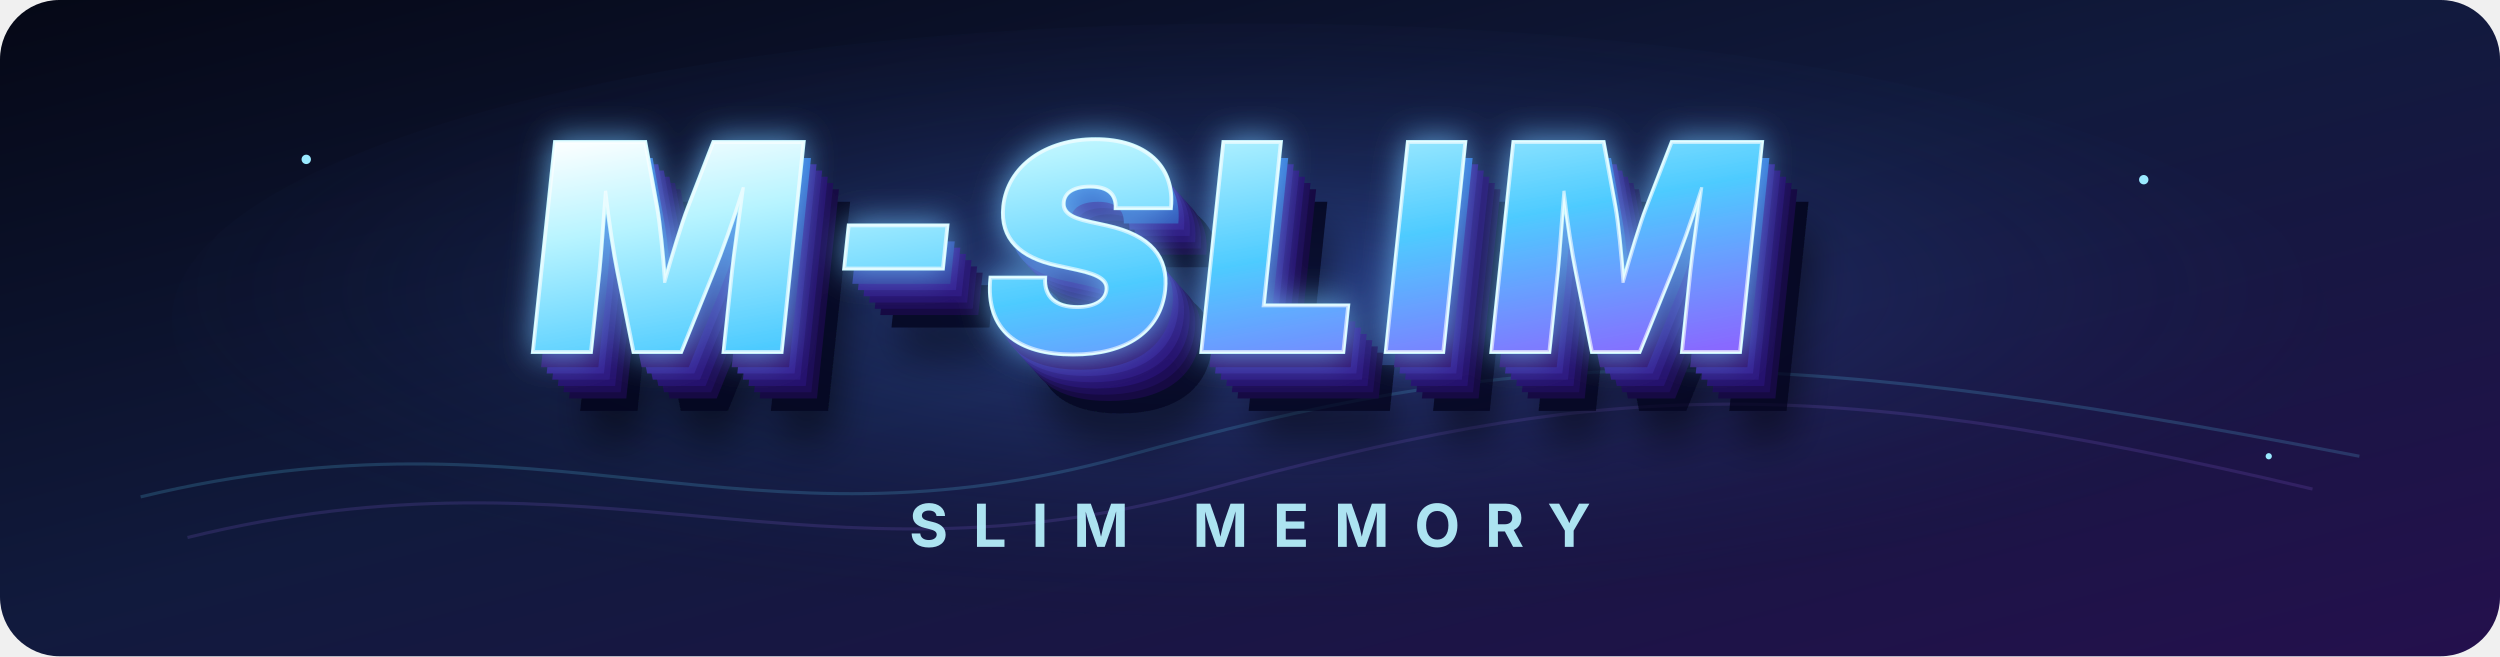
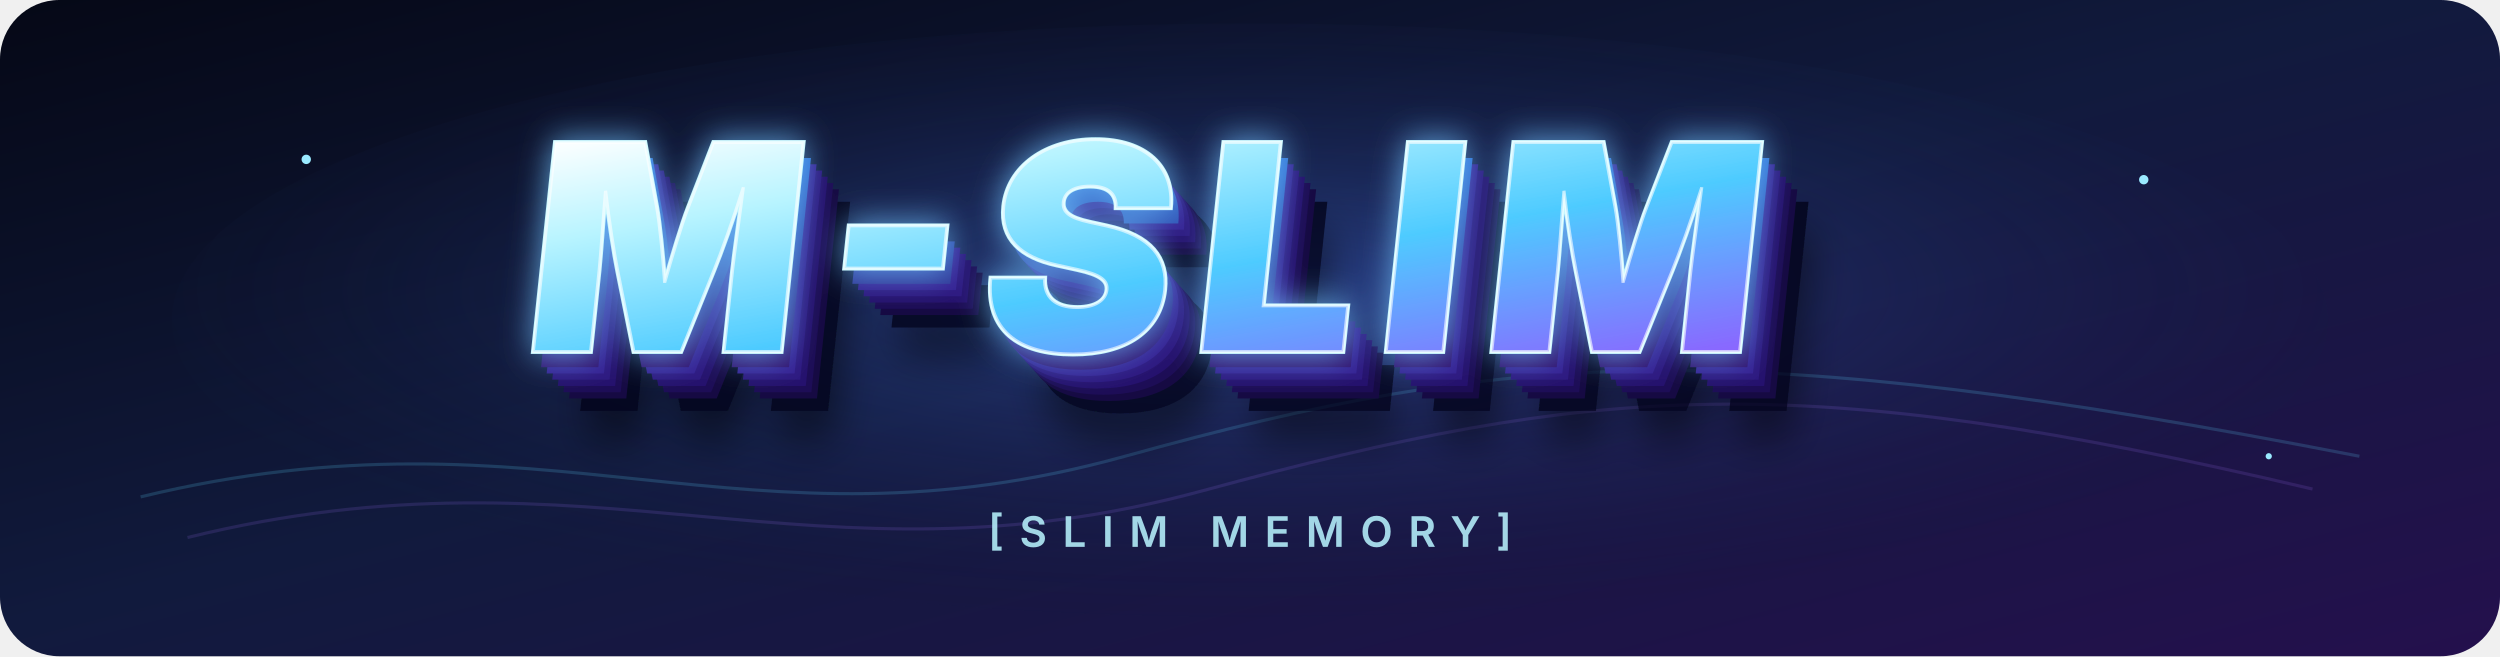
<svg xmlns="http://www.w3.org/2000/svg" width="1600" height="420" viewBox="0 0 1600 420" role="img" aria-labelledby="title desc">
  <defs>
    <linearGradient id="background" x1="0" y1="0" x2="1" y2="1">
      <stop offset="0" stop-color="#050816" />
      <stop offset="0.48" stop-color="#111a3d" />
      <stop offset="1" stop-color="#24104d" />
    </linearGradient>
    <linearGradient id="face" x1="0" y1="0" x2="1" y2="1">
      <stop offset="0" stop-color="#ffffff" />
      <stop offset="0.24" stop-color="#b8f4ff" />
      <stop offset="0.58" stop-color="#4ecbff" />
      <stop offset="1" stop-color="#8c63ff" />
    </linearGradient>
    <linearGradient id="edge" x1="0" y1="0" x2="0" y2="1">
      <stop offset="0" stop-color="#2f72d6" />
      <stop offset="1" stop-color="#32126e" />
    </linearGradient>
    <radialGradient id="halo" cx="50%" cy="45%" r="60%">
      <stop offset="0" stop-color="#4f7dff" stop-opacity="0.38" />
      <stop offset="1" stop-color="#080b1d" stop-opacity="0" />
    </radialGradient>
    <filter id="glow" x="-30%" y="-50%" width="160%" height="220%">
      <feGaussianBlur stdDeviation="11" result="blur" />
      <feColorMatrix in="blur" type="matrix" values="0 0 0 0 0.17 0 0 0 0 0.55 0 0 0 0 1 0 0 0 0.8 0" result="blueGlow" />
      <feMerge>
        <feMergeNode in="blueGlow" />
        <feMergeNode in="SourceGraphic" />
      </feMerge>
    </filter>
    <filter id="shadow" x="-20%" y="-30%" width="140%" height="180%">
      <feGaussianBlur in="SourceAlpha" stdDeviation="14" result="blur" />
      <feOffset dy="18" dx="5" result="offset" />
      <feComponentTransfer>
        <feFuncA type="linear" slope="0.65" />
      </feComponentTransfer>
      <feMerge>
        <feMergeNode />
        <feMergeNode in="SourceGraphic" />
      </feMerge>
    </filter>
  </defs>
  <rect width="1600" height="420" rx="38" fill="url(#background)" />
  <ellipse cx="800" cy="205" rx="690" ry="190" fill="url(#halo)" />
  <path d="M90 318 C350 255 475 360 720 292 S1110 214 1510 292" fill="none" stroke="#62d9ff" stroke-opacity="0.18" stroke-width="2" />
  <path d="M120 344 C380 280 520 382 770 314 S1150 235 1480 313" fill="none" stroke="#a477ff" stroke-opacity="0.15" stroke-width="2" />
  <g text-anchor="middle" font-family="Arial Black, Inter, DejaVu Sans, sans-serif" font-size="184" font-weight="900" letter-spacing="14" transform="skewX(-6)">
    <text x="785" y="263" fill="#030616" opacity="0.75" filter="url(#shadow)">M-SLIM</text>
    <text x="777" y="255" fill="#160a43">M-SLIM</text>
    <text x="773" y="251" fill="#1d0d56">M-SLIM</text>
    <text x="769" y="247" fill="#25116d">M-SLIM</text>
    <text x="765" y="243" fill="#2d187f">M-SLIM</text>
    <text x="761" y="239" fill="#352192">M-SLIM</text>
    <text x="757" y="235" fill="url(#edge)">M-SLIM</text>
    <text x="751" y="225" fill="url(#face)" stroke="#c5f8ff" stroke-width="3" paint-order="stroke" filter="url(#glow)">M-SLIM</text>
    <text x="751" y="225" fill="none" stroke="#ffffff" stroke-opacity="0.6" stroke-width="2">M-SLIM</text>
  </g>
-   <text x="800" y="350" text-anchor="middle" font-family="Inter, DejaVu Sans, sans-serif" font-size="38" font-weight="700" letter-spacing="16" fill="#b8f4ff" opacity="0.92">SLIM MEMORY</text>
+   <text x="800" y="350" text-anchor="middle" font-family="Inter, DejaVu Sans, sans-serif" font-size="27" font-weight="600" letter-spacing="10" fill="#b8f4ff" opacity="0.86">[SLIM MEMORY]</text>
  <g fill="#9aeaff">
    <circle cx="196" cy="102" r="3" />
    <circle cx="1372" cy="115" r="3" />
    <circle cx="1452" cy="292" r="2" />
  </g>
</svg>
